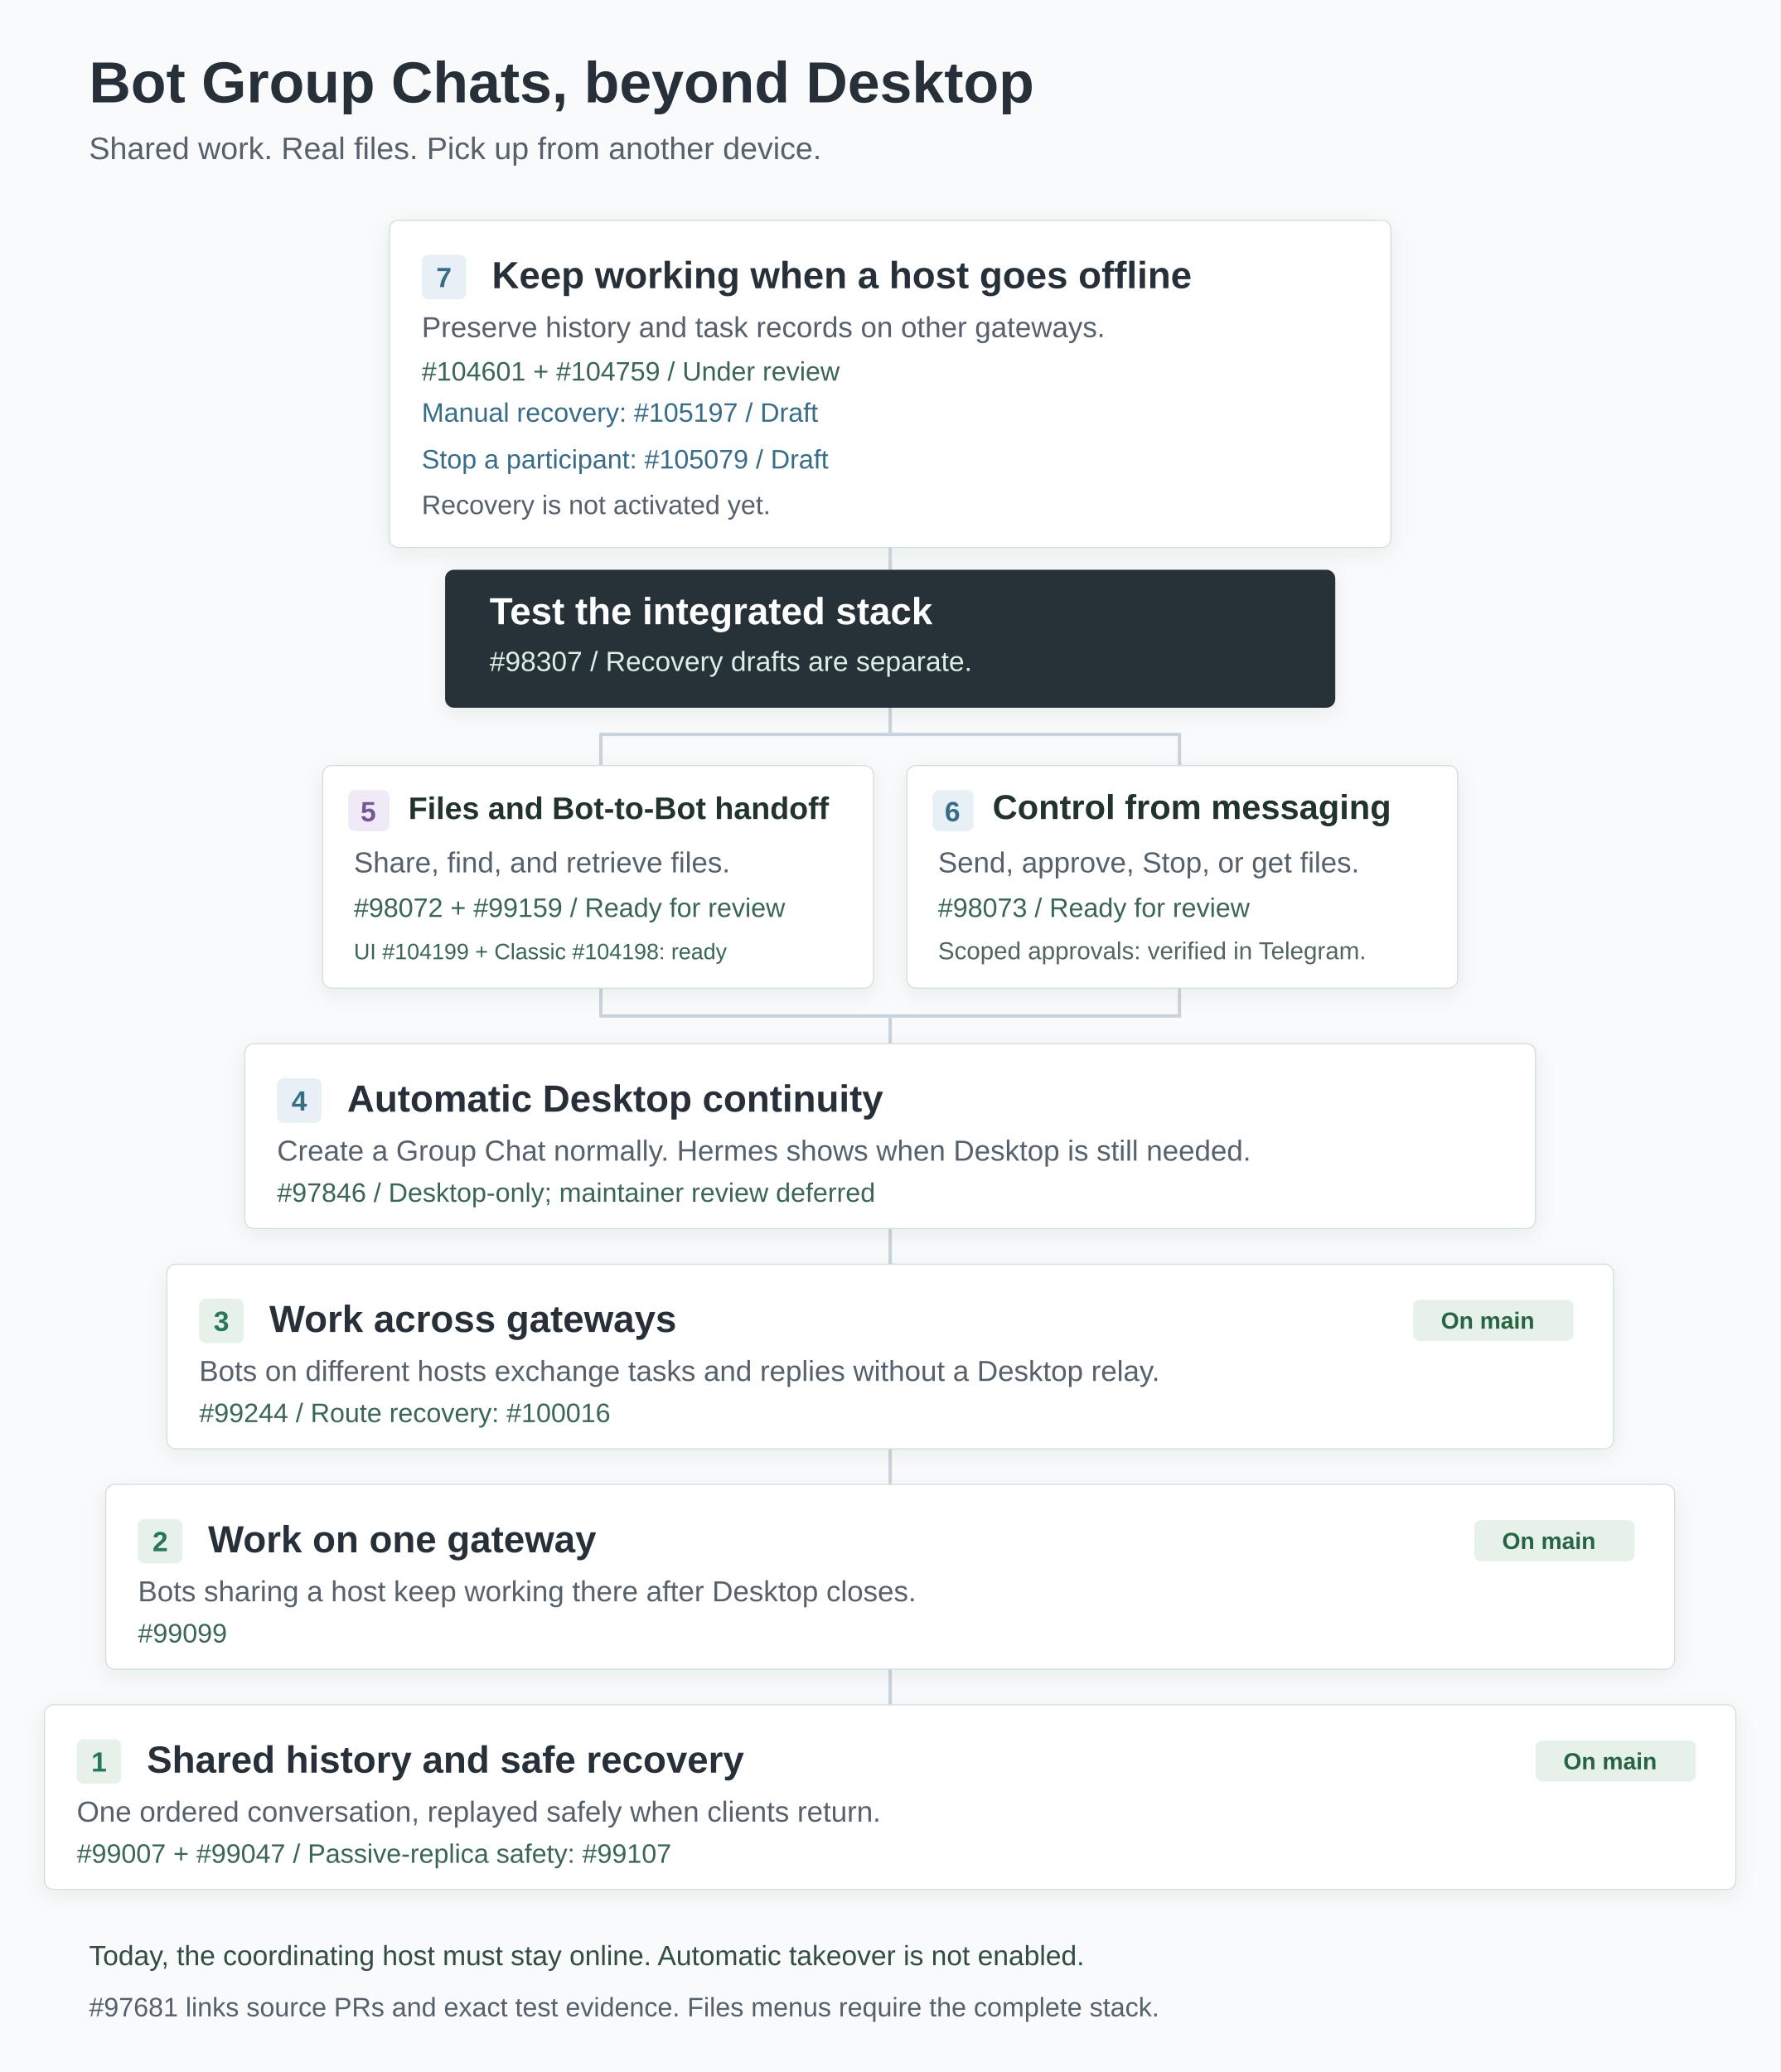
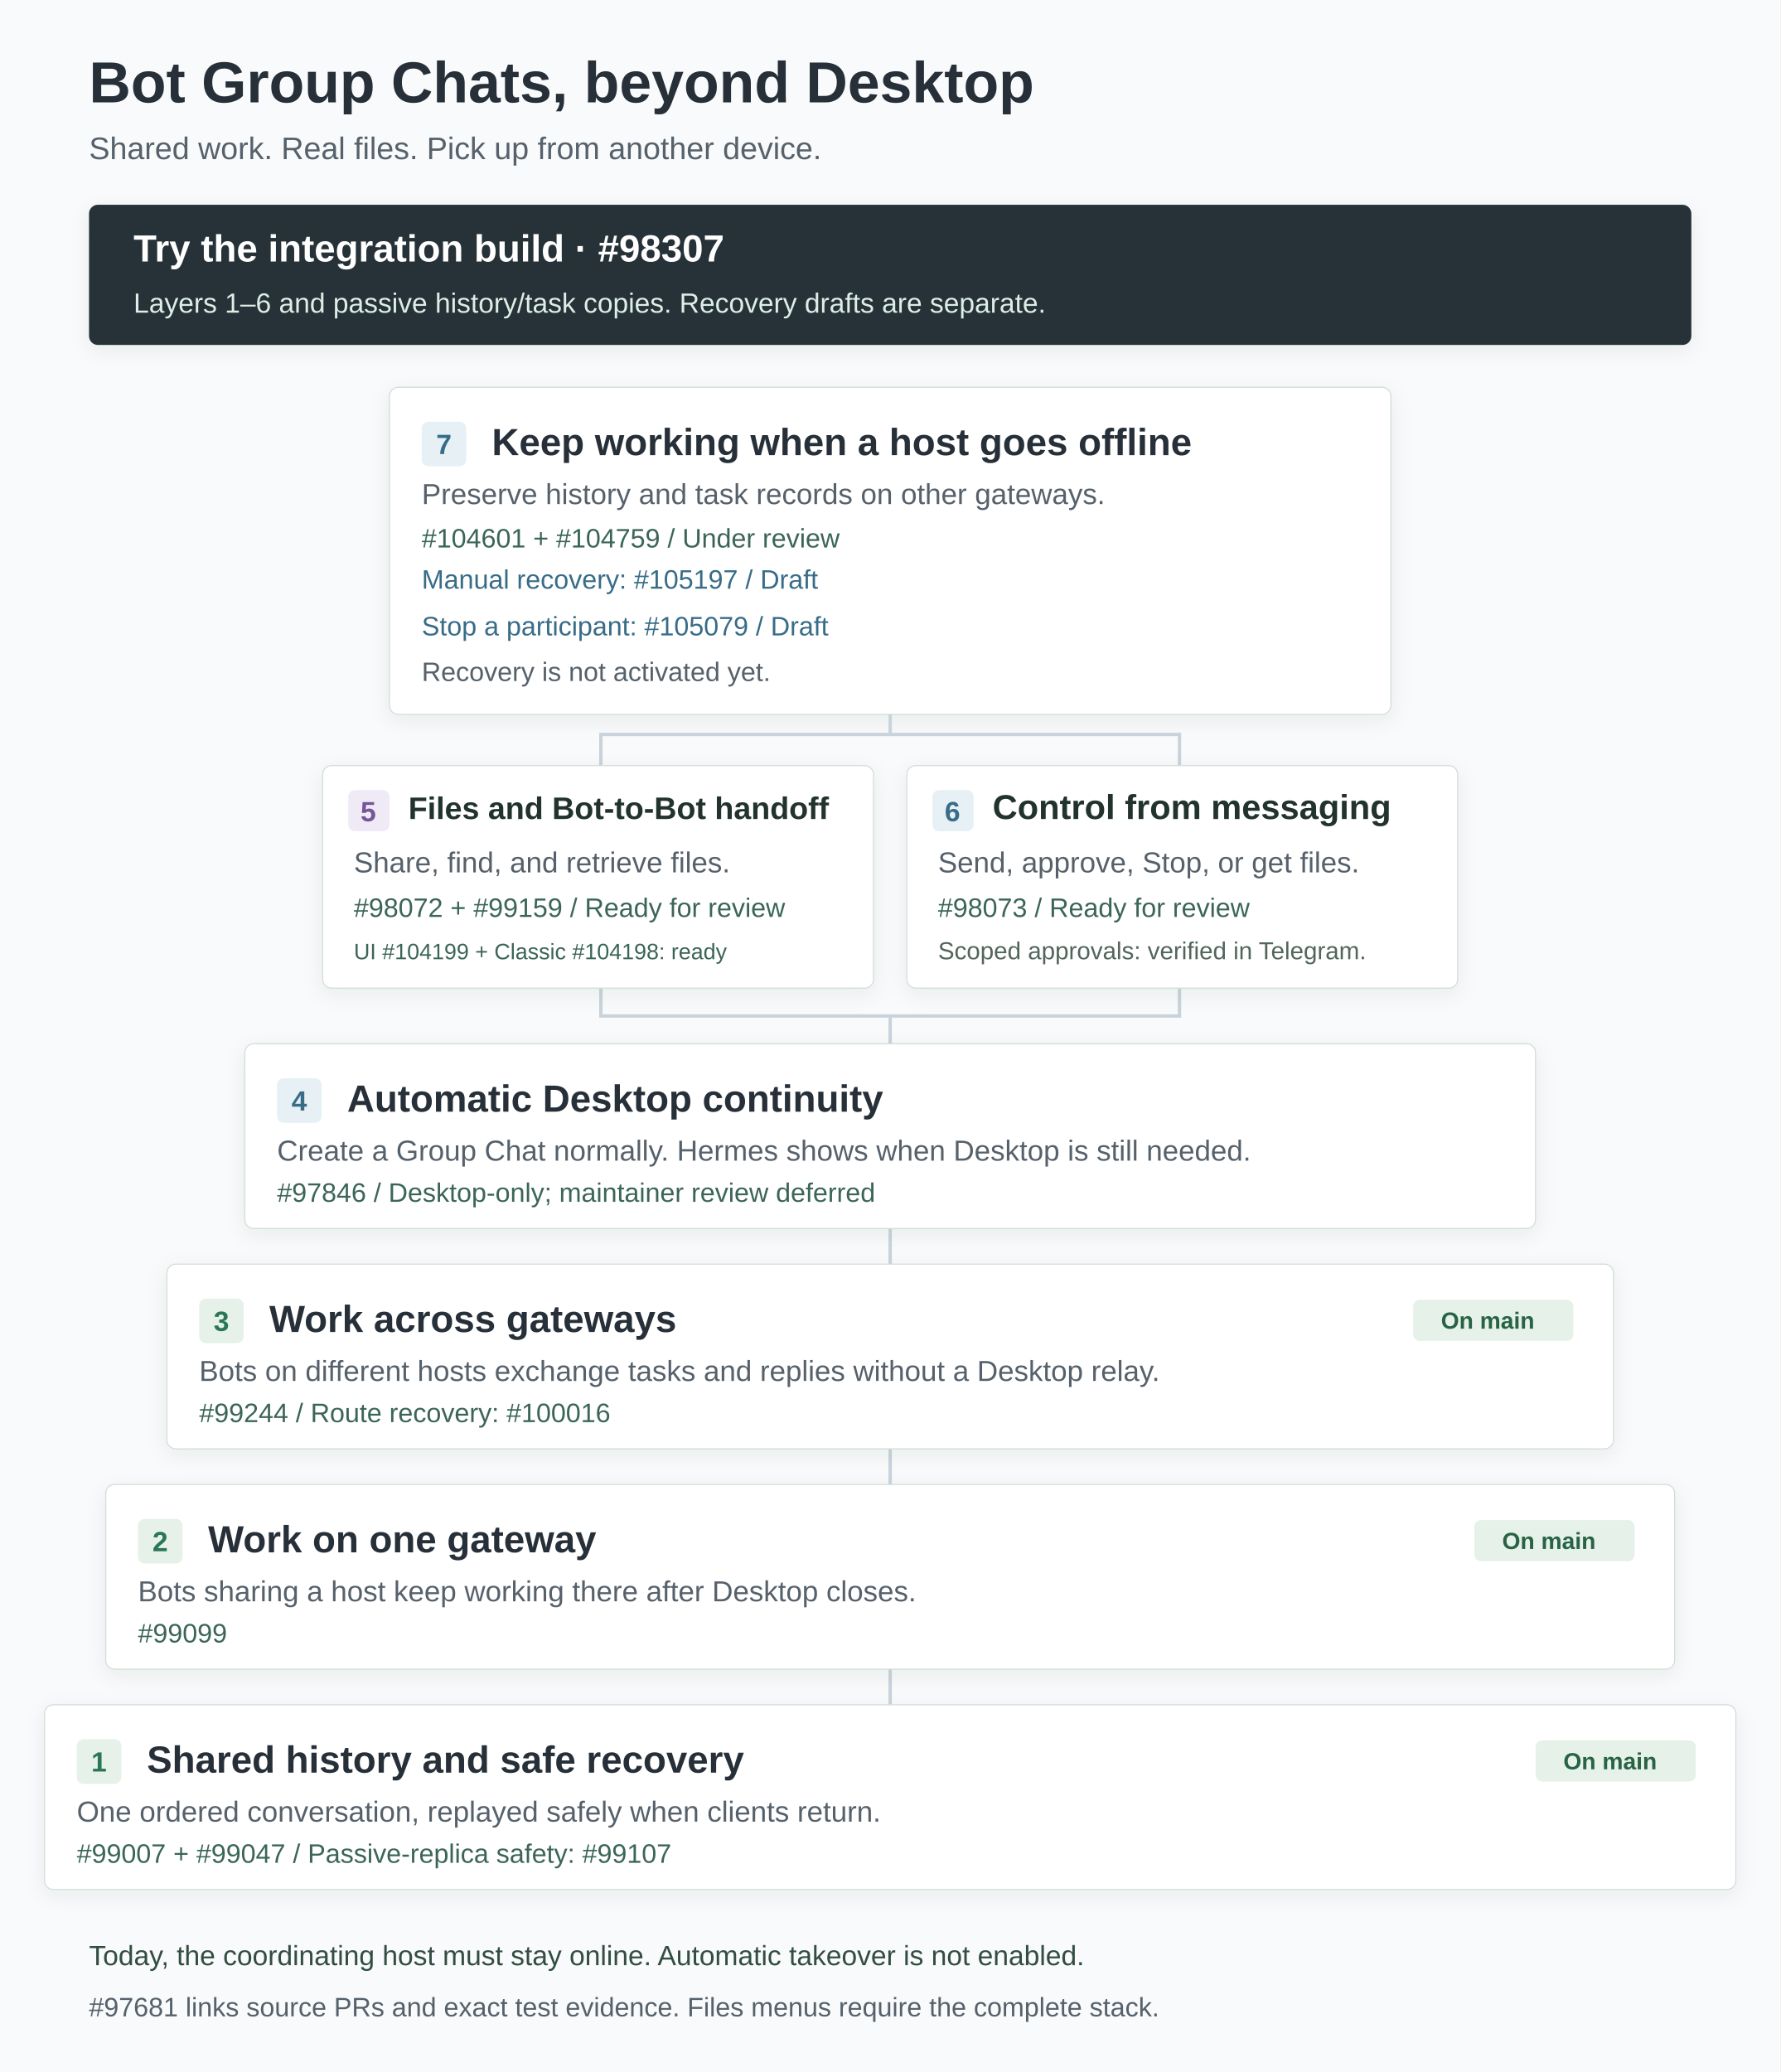
<svg xmlns="http://www.w3.org/2000/svg" width="1600" height="1862" viewBox="0 0 1600 1862" role="img" aria-labelledby="title desc">
  <defs>
    <filter id="shadow" x="-10%" y="-15%" width="120%" height="140%">
      <feDropShadow dx="0" dy="5" stdDeviation="9" flood-color="#273e38" flood-opacity=".07" />
    </filter>
    <style>
      text { font-family: Arial, Helvetica, sans-serif; letter-spacing: 0; }
      .heading { font-size: 34px; font-weight: 700; fill: #273039; }
      .body { font-size: 26px; fill: #56616b; }
      .ref { font-size: 24px; fill: #3b6657; }
      .number { font-size: 25px; font-weight: 700; }
      .status { font-size: 21px; font-weight: 700; }
      .line { stroke: #c9d3db; stroke-width: 3; fill: none; }
    </style>
  </defs>
  <rect width="1600" height="1862" fill="#f8fafb" />
  <text x="80" y="92" font-size="52" font-weight="700" fill="#273039">Bot Group Chats, beyond Desktop</text>
  <text x="80" y="143" font-size="28" fill="#56616b">Shared work. Real files. Pick up from another device.</text>
-   <g id="layer-seven">
+   <g id="integration-banner">
+     <rect x="80" y="184" width="1440" height="126" rx="8" fill="#273039" filter="url(#shadow)" />
+     <text x="120" y="235" font-size="34" font-weight="700" fill="#ffffff">Try the integration build · #98307</text>
+     <text x="120" y="281" font-size="25" fill="#dceee6">Layers 1–6 and passive history/task copies. Recovery drafts are separate.</text>
+   </g>
+   <g id="layer-seven" transform="translate(0 150)">
    <g filter="url(#shadow)">
      <rect x="350" y="198" width="900" height="294" rx="8" fill="#ffffff" stroke="#d3ddd8" />
    </g>
    <rect x="379" y="229" width="40" height="40" rx="6" fill="#e6f0f5" />
    <text x="392" y="258" class="number" fill="#386c87">7</text>
    <text x="442" y="259" font-size="34" font-weight="700" fill="#273039">Keep working when a host goes offline</text>
    <text x="379" y="303" class="body">Preserve history and task records on other gateways.</text>
    <text x="379" y="342" class="ref">#104601 + #104759  /  Under review</text>
    <text x="379" y="379" font-size="24" fill="#386c87">Manual recovery: #105197  /  Draft</text>
    <text x="379" y="421" font-size="24" fill="#386c87">Stop a participant: #105079  /  Draft</text>
    <text x="379" y="462" font-size="24" fill="#56616b">Recovery is not activated yet.</text>
  </g>
  <g transform="translate(0 172)">
-     <path class="line" d="M800 320V340M800 464V488M800 488H540V516M800 488H1060V516M540 716V741H800V766M1060 716V741H800M800 932V964M800 1130V1162M800 1328V1360" />
-     <rect x="400" y="340" width="800" height="124" rx="8" fill="#273039" filter="url(#shadow)" />
-     <text x="440" y="389" font-size="34" font-weight="700" fill="#ffffff">Test the integrated stack</text>
-     <text x="440" y="431" font-size="25" fill="#dceee6">#98307  /  Recovery drafts are separate.</text>
+     <path class="line" d="M800 470V488M800 488H540V516M800 488H1060V516M540 716V741H800V766M1060 716V741H800M800 932V964M800 1130V1162M800 1328V1360" />
    <g filter="url(#shadow)">
      <rect x="290" y="516" width="495" height="200" rx="8" fill="#ffffff" stroke="#d3ddd8" />
      <rect x="815" y="516" width="495" height="200" rx="8" fill="#ffffff" stroke="#d3ddd8" />
    </g>
    <rect x="313" y="538" width="37" height="37" rx="6" fill="#efeaf6" />
    <text x="324" y="566" class="number" fill="#745699">5</text>
    <text x="367" y="564" font-size="28" font-weight="700" fill="#22332e">Files and Bot-to-Bot handoff</text>
    <text x="318" y="612" class="body">Share, find, and retrieve files.</text>
    <text x="318" y="652" class="ref">#98072 + #99159  /  Ready for review</text>
    <text x="318" y="690" font-size="20" fill="#3b6657">UI #104199 + Classic #104198: ready</text>
    <rect x="838" y="538" width="37" height="37" rx="6" fill="#e6f0f5" />
    <text x="849" y="566" class="number" fill="#386c87">6</text>
    <text x="892" y="564" font-size="31" font-weight="700" fill="#22332e">Control from messaging</text>
    <text x="843" y="612" class="body">Send, approve, Stop, or get files.</text>
    <text x="843" y="652" class="ref">#98073  /  Ready for review</text>
    <text x="843" y="690" font-size="22" fill="#52665c">Scoped approvals: verified in Telegram.</text>
    <g filter="url(#shadow)">
      <rect x="220" y="766" width="1160" height="166" rx="8" fill="#ffffff" stroke="#d3ddd8" />
    </g>
    <rect x="249" y="797" width="40" height="40" rx="6" fill="#e6f0f5" />
    <text x="262" y="826" class="number" fill="#386c87">4</text>
    <text x="312" y="827" class="heading">Automatic Desktop continuity</text>
    <text x="249" y="871" class="body">Create a Group Chat normally. Hermes shows when Desktop is still needed.</text>
    <text x="249" y="908" class="ref">#97846  /  Desktop-only; maintainer review deferred</text>
    <g filter="url(#shadow)">
      <rect x="150" y="964" width="1300" height="166" rx="8" fill="#ffffff" stroke="#d3ddd8" />
    </g>
    <rect x="179" y="995" width="40" height="40" rx="6" fill="#e5f1e9" />
    <text x="192" y="1024" class="number" fill="#2a7757">3</text>
    <text x="242" y="1025" class="heading">Work across gateways</text>
    <text x="179" y="1069" class="body">Bots on different hosts exchange tasks and replies without a Desktop relay.</text>
    <text x="179" y="1106" class="ref">#99244  /  Route recovery: #100016</text>
    <rect x="1270" y="996" width="144" height="37" rx="6" fill="#e5f1e9" />
    <text x="1295" y="1022" class="status" fill="#286344">On main</text>
    <g filter="url(#shadow)">
      <rect x="95" y="1162" width="1410" height="166" rx="8" fill="#ffffff" stroke="#d3ddd8" />
    </g>
    <rect x="124" y="1193" width="40" height="40" rx="6" fill="#e5f1e9" />
    <text x="137" y="1222" class="number" fill="#2a7757">2</text>
    <text x="187" y="1223" class="heading">Work on one gateway</text>
    <text x="124" y="1267" class="body">Bots sharing a host keep working there after Desktop closes.</text>
    <text x="124" y="1304" class="ref">#99099</text>
    <rect x="1325" y="1194" width="144" height="37" rx="6" fill="#e5f1e9" />
    <text x="1350" y="1220" class="status" fill="#286344">On main</text>
    <g filter="url(#shadow)">
      <rect x="40" y="1360" width="1520" height="166" rx="8" fill="#ffffff" stroke="#d3ddd8" />
    </g>
    <rect x="69" y="1391" width="40" height="40" rx="6" fill="#e5f1e9" />
    <text x="82" y="1420" class="number" fill="#2a7757">1</text>
    <text x="132" y="1421" class="heading">Shared history and safe recovery</text>
    <text x="69" y="1465" class="body">One ordered conversation, replayed safely when clients return.</text>
    <text x="69" y="1502" class="ref">#99007 + #99047  /  Passive-replica safety: #99107</text>
    <rect x="1380" y="1392" width="144" height="37" rx="6" fill="#e5f1e9" />
    <text x="1405" y="1418" class="status" fill="#286344">On main</text>
    <text x="80" y="1594" font-size="25" fill="#334d40">Today, the coordinating host must stay online. Automatic takeover is not enabled.</text>
    <text x="80" y="1640" font-size="24" fill="#56616b">#97681 links source PRs and exact test evidence. Files menus require the complete stack.</text>
  </g>
</svg>
